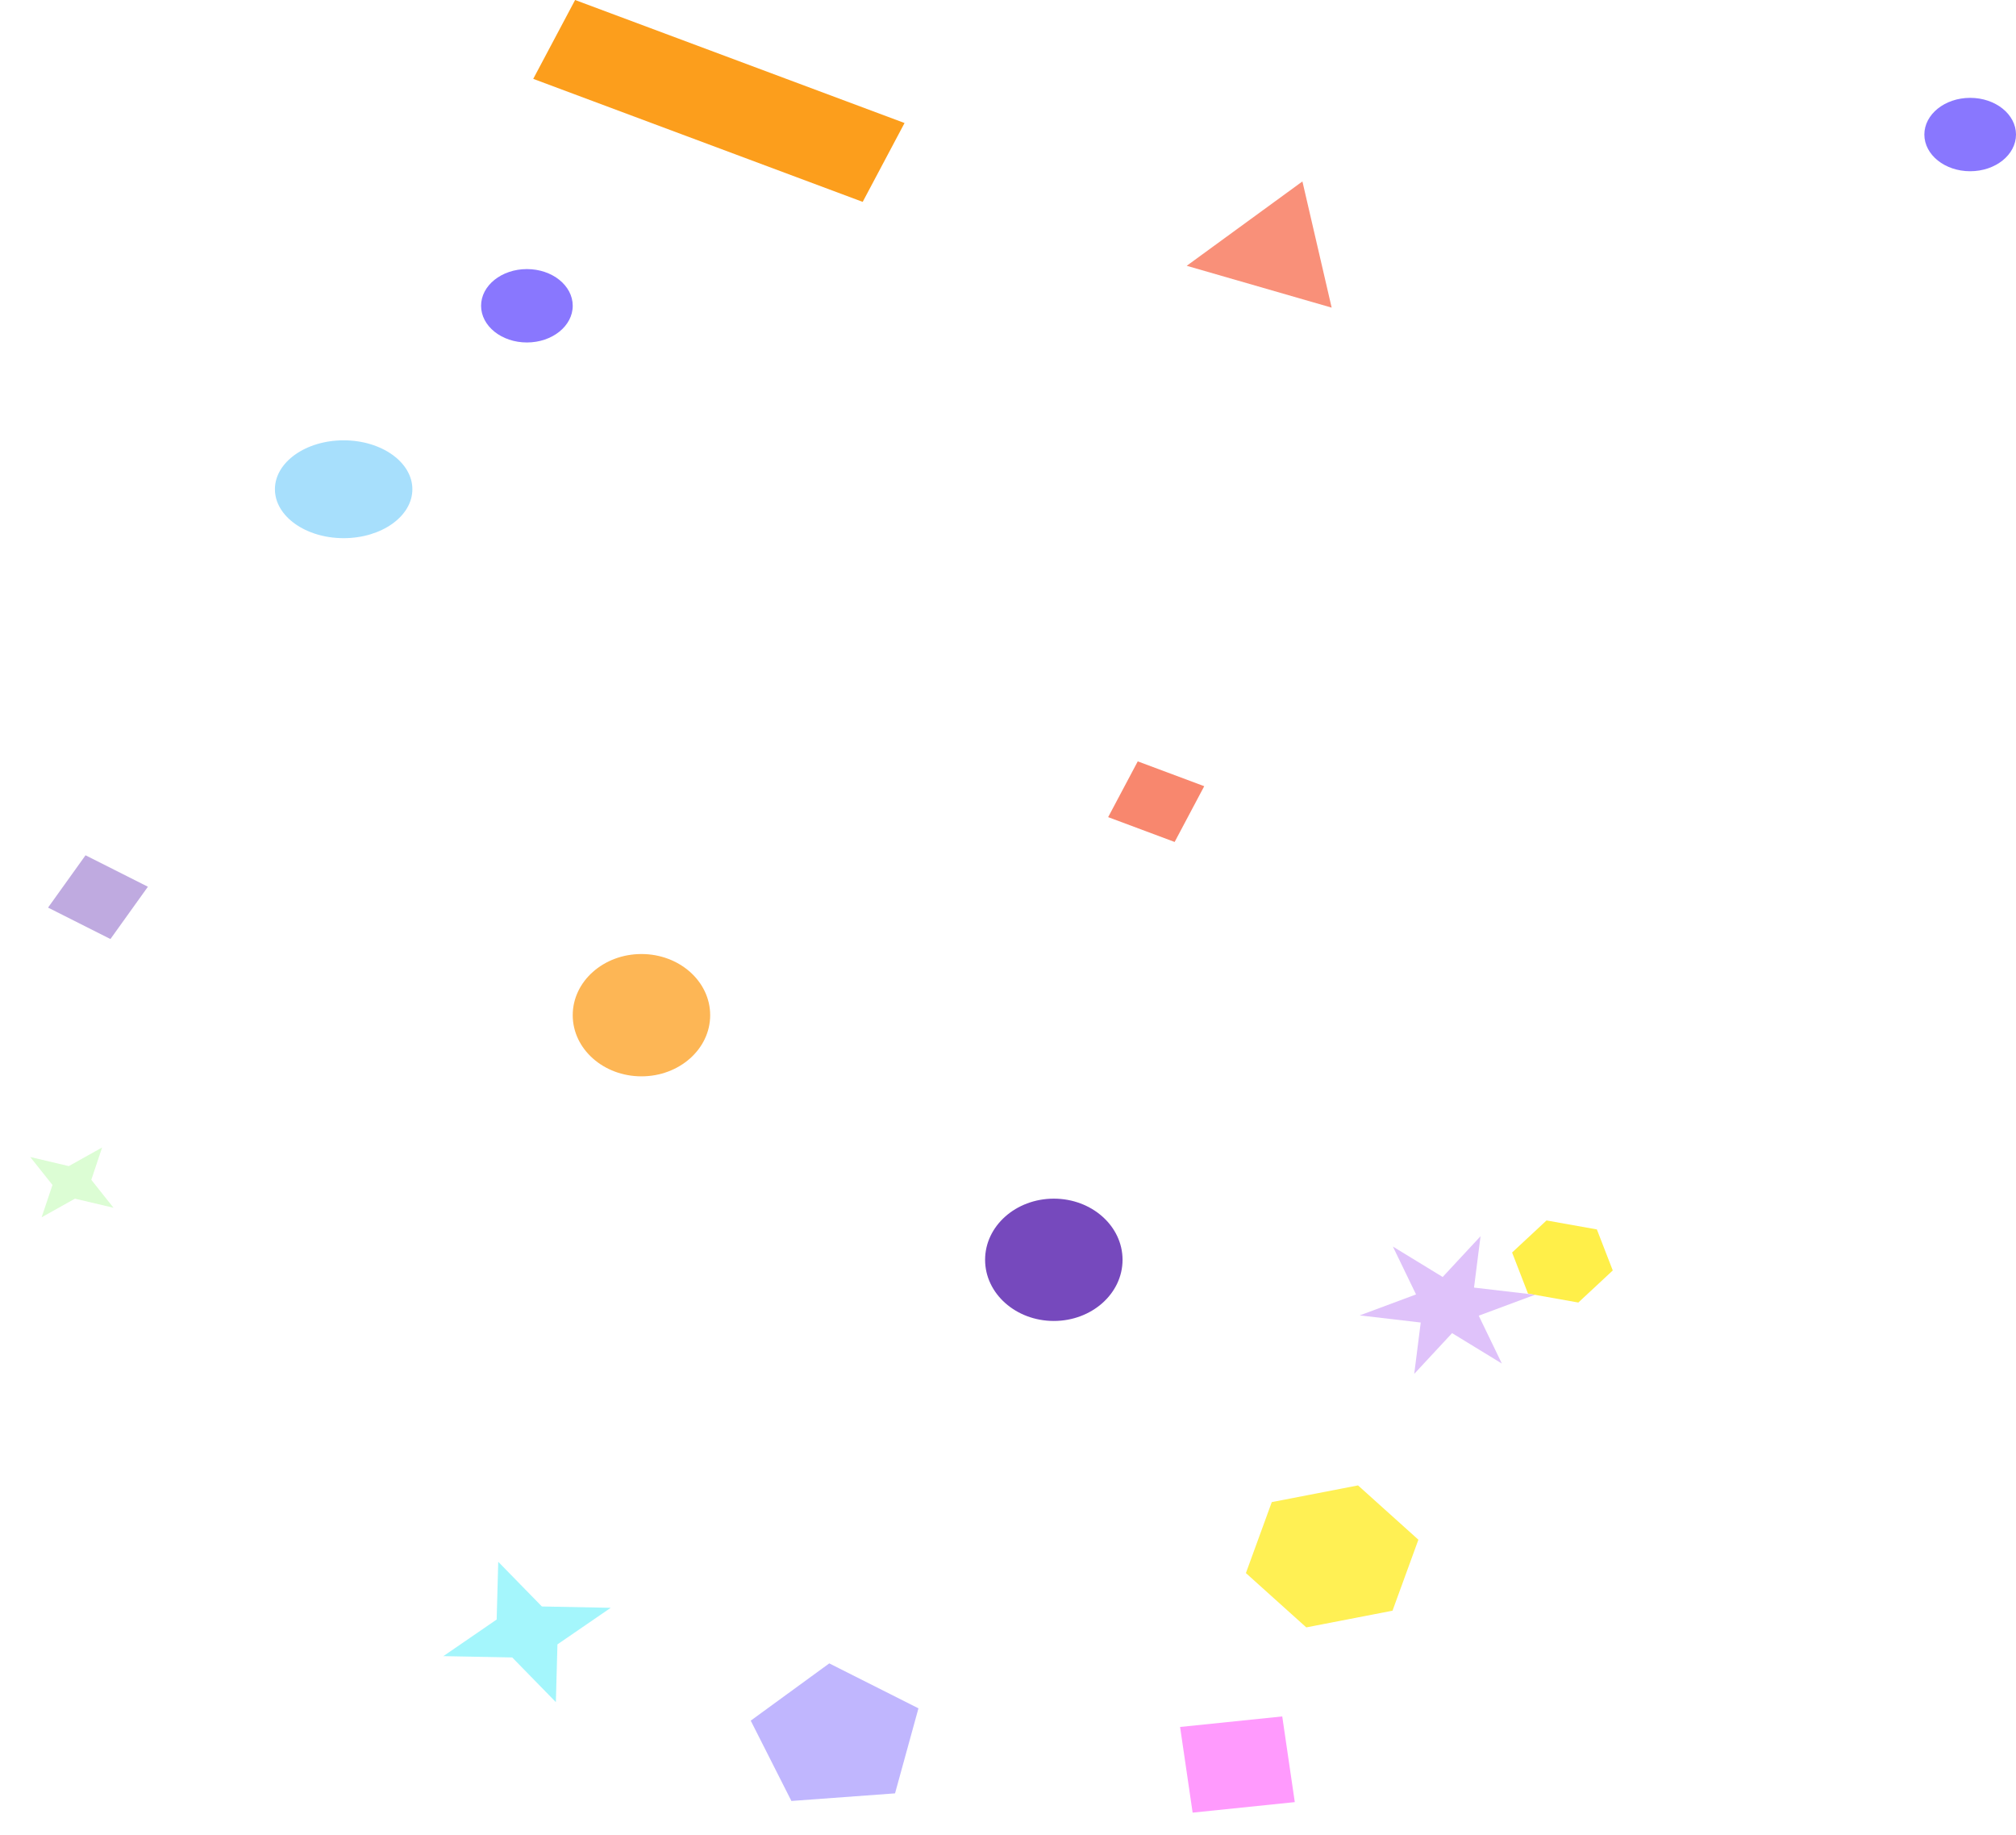
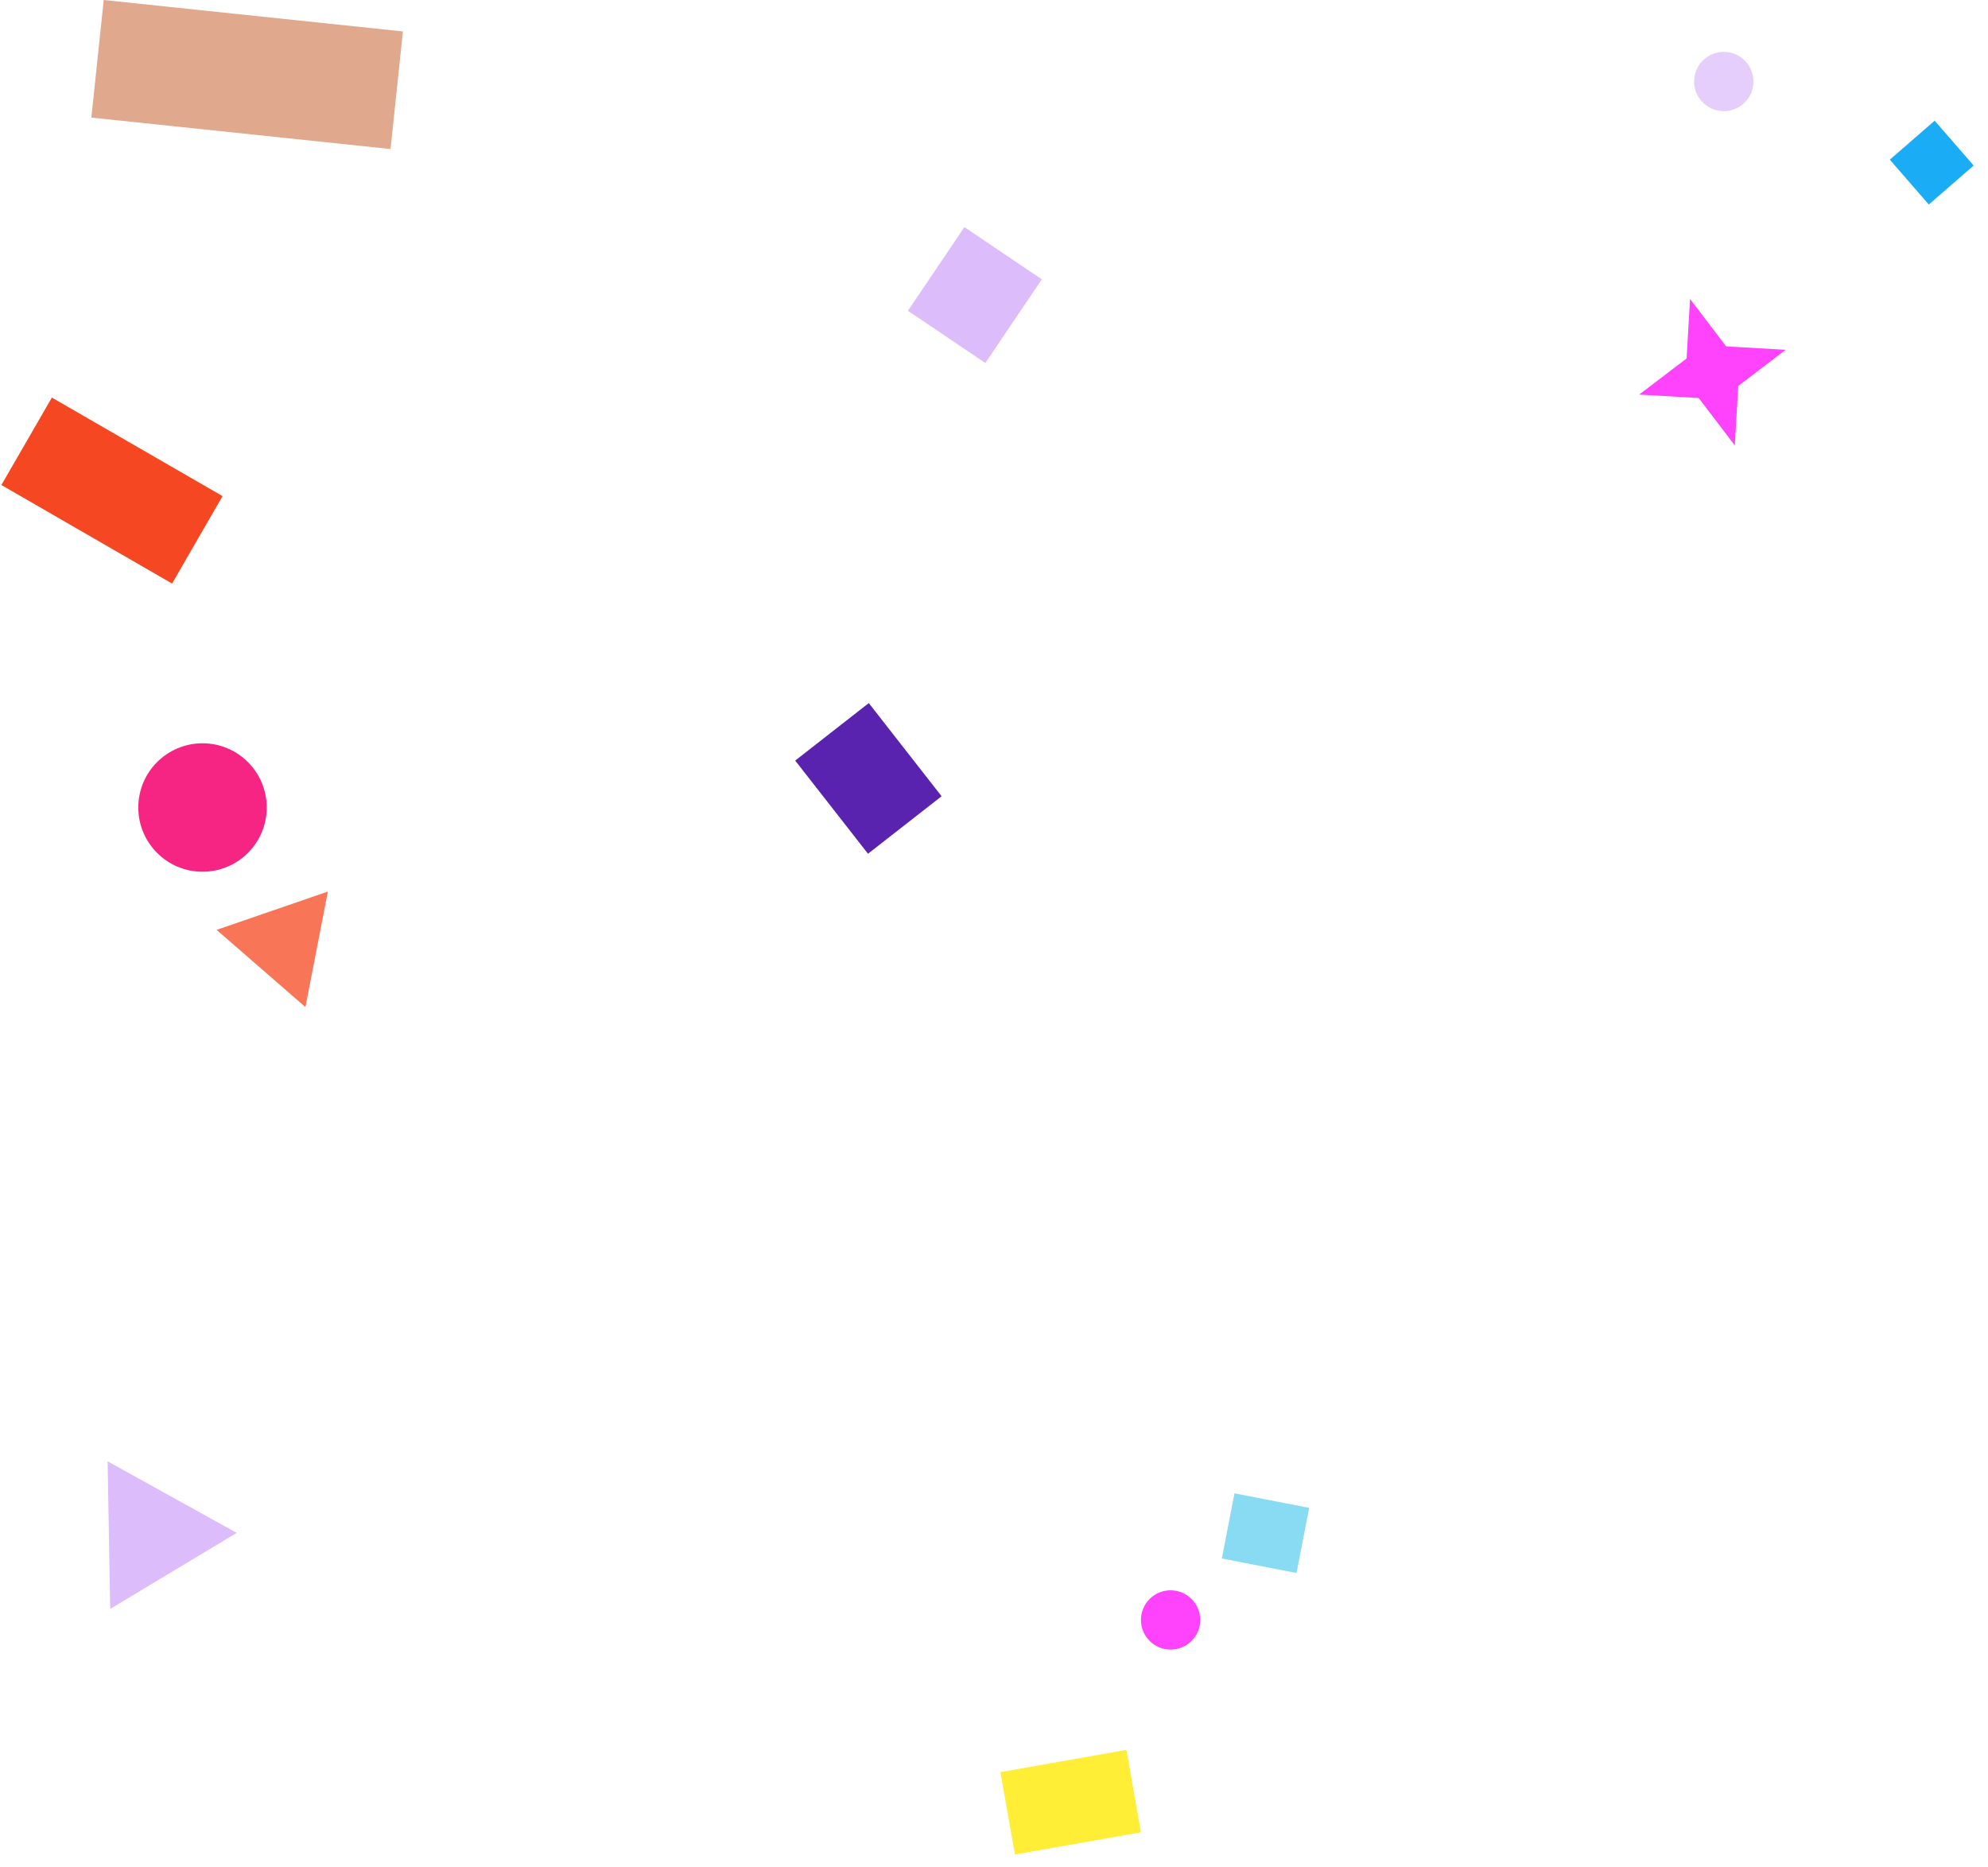
- <svg xmlns="http://www.w3.org/2000/svg" width="122" height="111" viewBox="0 0 122 111" fill="none">
-   <rect width="21.281" height="5.402" transform="matrix(0.93685 0.349731 -0.46899 0.883204 34.8028 0)" fill="#FC9E1C" />
-   <rect width="5.239" height="6.215" transform="matrix(-0.144896 -0.989447 0.994742 -0.102408 72.1731 109.667)" fill="#FF21FB" fill-opacity="0.45" />
-   <ellipse cx="31.886" cy="18.5" rx="2.773" ry="2.22" fill="#755FFE" fill-opacity="0.85" />
-   <ellipse cx="20.796" cy="29.6" rx="4.159" ry="2.96" fill="#03A3F5" fill-opacity="0.35" />
-   <ellipse cx="119.227" cy="8.14" rx="2.773" ry="2.22" fill="#755FFE" fill-opacity="0.85" />
-   <ellipse cx="63.773" cy="76.22" rx="4.159" ry="3.7" fill="#480CA7" fill-opacity="0.75" />
-   <ellipse cx="38.818" cy="61.42" rx="4.159" ry="3.7" fill="#FC9E1C" fill-opacity="0.75" />
-   <path d="M85.835 93.154L84.269 97.449L79.05 98.459L75.397 95.174L76.963 90.879L82.182 89.869L85.835 93.154Z" fill="#FFED36" fill-opacity="0.85" />
-   <path d="M55.581 103.356L54.164 108.501L47.892 108.961L45.431 104.101L50.184 100.637L55.581 103.356Z" fill="#755FFE" fill-opacity="0.45" />
-   <path d="M2.908 54.911L5.176 51.746L8.951 53.648L6.683 56.813L2.908 54.911Z" fill="#480CA7" fill-opacity="0.35" />
-   <path d="M91.506 75.779L93.589 73.839L96.636 74.382L97.598 76.865L95.514 78.805L92.468 78.263L91.506 75.779Z" fill="#FFED36" fill-opacity="0.9" />
-   <path d="M80.587 18.613L71.815 16.081L78.817 10.977L80.587 18.613Z" fill="#F54721" fill-opacity="0.6" />
-   <path d="M68.852 46.064L72.875 47.566L71.084 50.94L67.061 49.438L68.852 46.064Z" fill="#F54721" fill-opacity="0.65" />
-   <path d="M6.18 69.424L5.525 71.38L6.869 73.071L4.536 72.521L2.519 73.648L3.175 71.692L1.831 70.001L4.164 70.551L6.18 69.424Z" fill="#C9FCBE" fill-opacity="0.65" />
-   <path d="M89.596 74.794L89.202 77.901L92.894 78.333L89.487 79.6L90.887 82.497L87.874 80.656L85.583 83.122L85.977 80.014L82.285 79.583L85.693 78.315L84.292 75.419L87.305 77.259L89.596 74.794Z" fill="#DCBCFA" fill-opacity="0.9" />
-   <path d="M26.831 100.198L30.056 97.984L30.151 94.49L32.792 97.194L36.96 97.274L33.734 99.488L33.639 102.982L30.998 100.278L26.831 100.198Z" fill="#9AF5FC" fill-opacity="0.9" />
+ <svg xmlns="http://www.w3.org/2000/svg" width="115" height="108" viewBox="0 0 115 108" fill="none">
+   <path d="M57 21L52.522 17.979L55.787 13.138L60.266 16.158L57 21Z" fill="#DCBCFA" />
+   <path d="M46 44L50.257 40.674L54.468 46.064L50.211 49.39L46 44Z" fill="#480CA7" fill-opacity="0.9" />
+   <path d="M75 91L70.679 90.16L71.412 86.391L75.733 87.231L75 91Z" fill="#4BC8EF" fill-opacity="0.65" />
+   <path d="M3 23L12.874 28.701L9.954 33.759L0.08 28.058L3 23Z" fill="#F54721" />
+   <path d="M6 0L23.307 1.819L22.592 8.622L5.285 6.803L6 0Z" fill="#BA3E03" fill-opacity="0.45" />
+   <path d="M66 106L58.711 107.285L57.87 102.519L65.16 101.234L66 106Z" fill="#FFED36" />
+   <path d="M69.43 93.715C69.43 94.662 68.662 95.43 67.715 95.43C66.768 95.43 66 94.662 66 93.715C66 92.768 66.768 92 67.715 92C68.662 92 69.43 92.768 69.43 93.715Z" fill="#FF21FB" fill-opacity="0.85" />
+   <path d="M101.43 4.715C101.43 5.662 100.662 6.43 99.715 6.43C98.768 6.43 98 5.662 98 4.715C98 3.768 98.768 3 99.715 3C100.662 3 101.43 3.768 101.43 4.715Z" fill="#DCBCFA" fill-opacity="0.75" />
+   <path d="M15.43 46.715C15.43 48.767 13.767 50.43 11.715 50.43C9.663 50.43 8 48.767 8 46.715C8 44.663 9.663 43 11.715 43C13.767 43 15.43 44.663 15.43 46.715Z" fill="#F62584" />
+   <path d="M6.226 84.539L13.694 88.679L6.375 93.077L6.226 84.539Z" fill="#DCBCFA" />
+   <path d="M111.576 11.831L109.321 9.237L111.915 6.982L114.17 9.576L111.576 11.831Z" fill="#03A3F5" fill-opacity="0.9" />
+   <path d="M18.966 51.578L17.667 58.26L12.53 53.794L18.966 51.578Z" fill="#F54721" fill-opacity="0.75" />
+   <path d="M103.295 20.236L100.553 22.326L100.354 25.768L98.264 23.026L94.822 22.827L97.565 20.737L97.764 17.295L99.853 20.038L103.295 20.236Z" fill="#FF21FB" fill-opacity="0.85" />
</svg>
